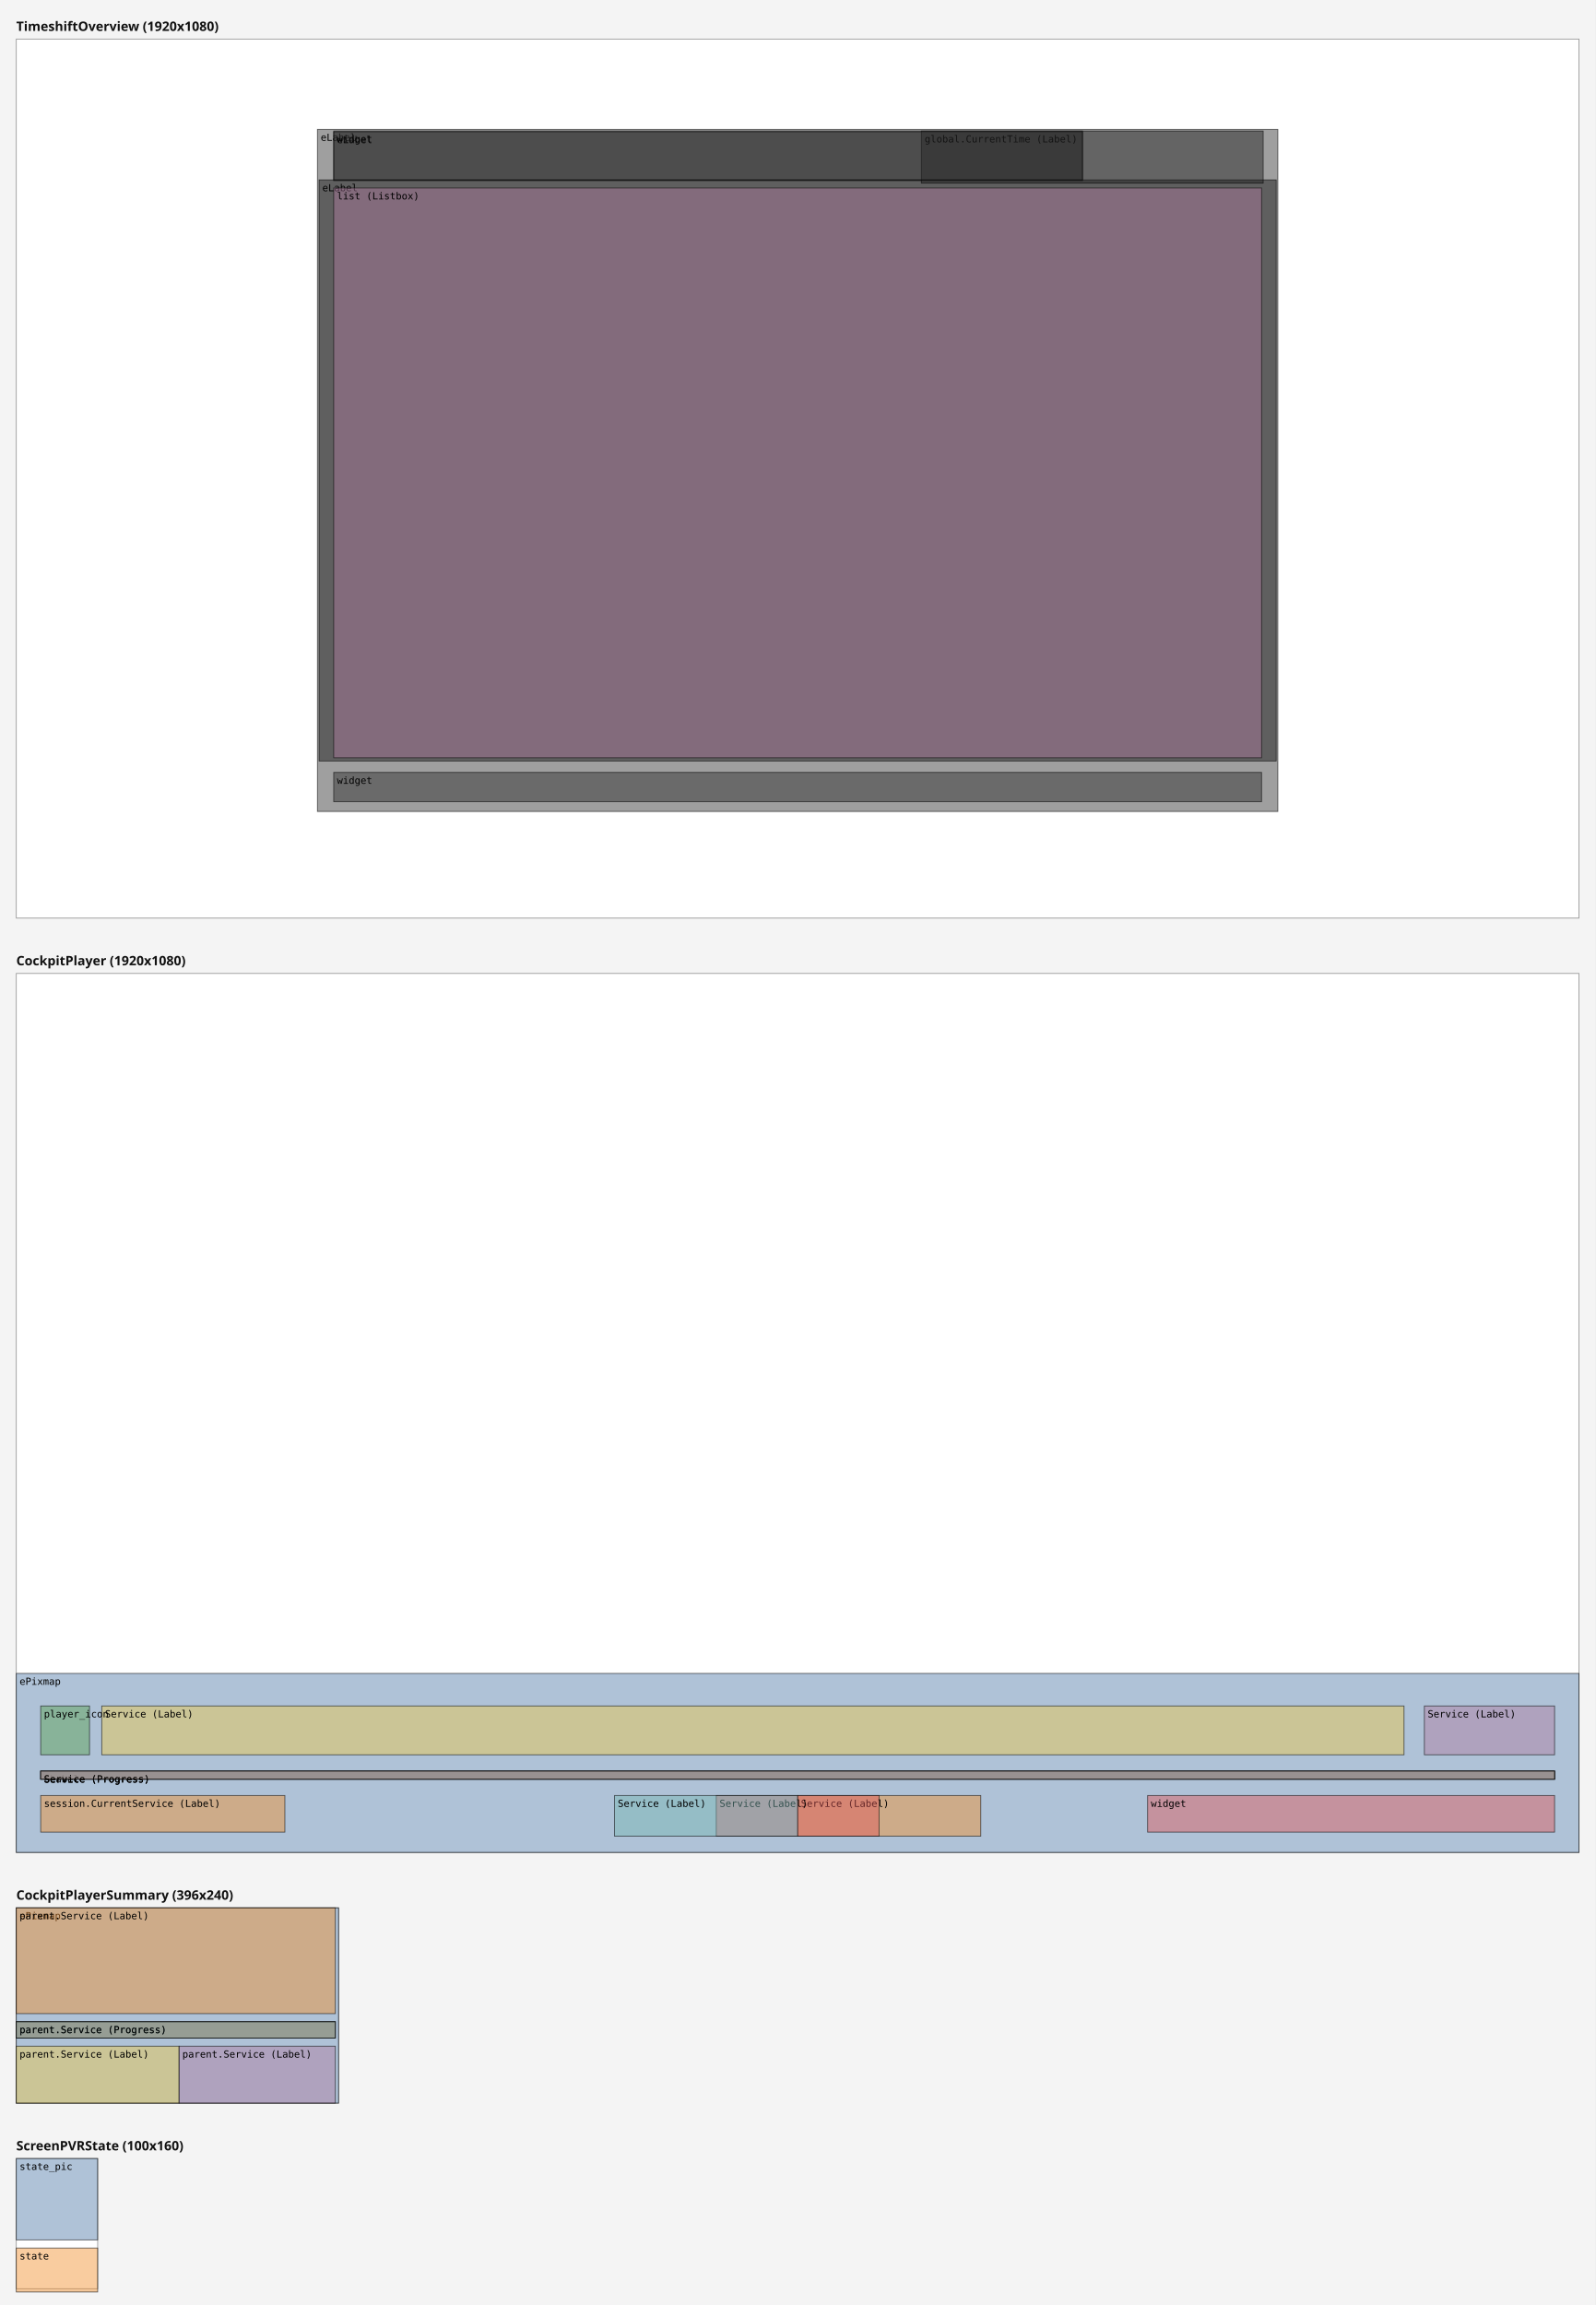
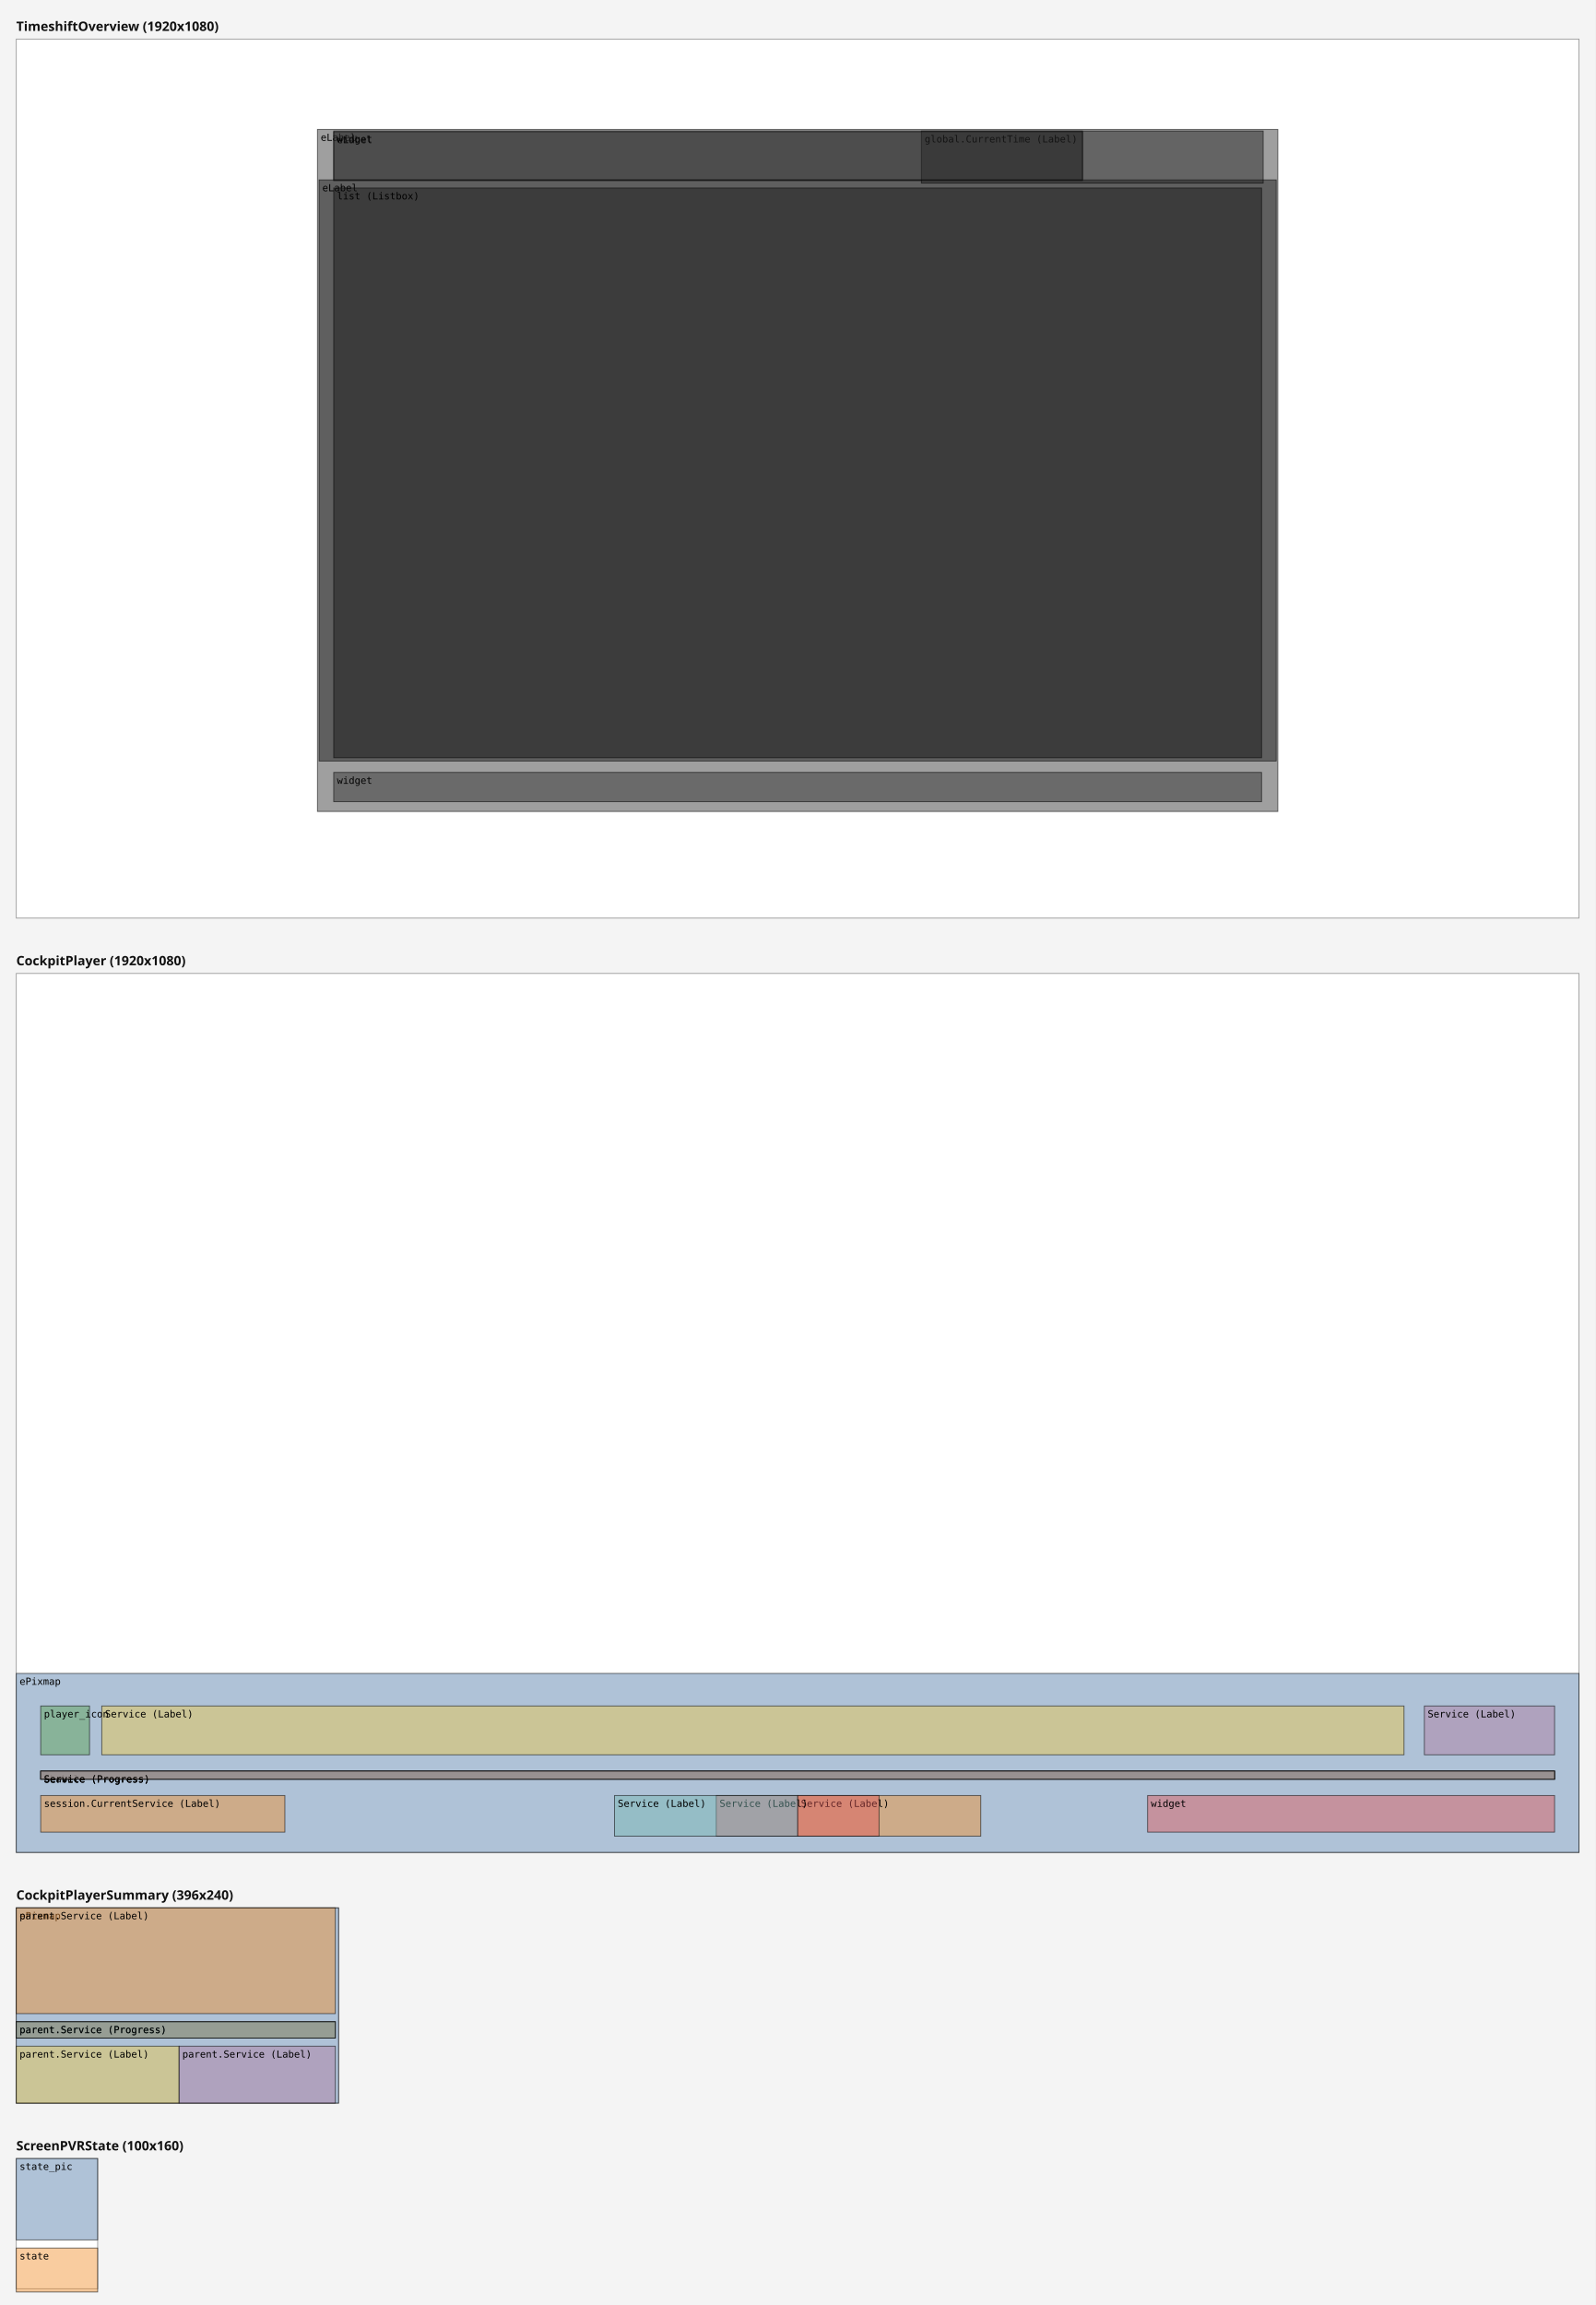
<svg xmlns="http://www.w3.org/2000/svg" width="1960" height="2832" viewBox="0 0 1960 2832">
  <rect x="0" y="0" width="1960" height="2832" fill="#f4f4f4" />
  <text x="20" y="38" font-family="sans-serif" font-size="16" font-weight="bold" fill="#111111">TimeshiftOverview (1920x1080)</text>
  <g data-screen="0" transform="translate(20,48)">
    <rect x="0" y="0" width="1920" height="1080" fill="#ffffff" stroke="#999999" stroke-width="1" />
    <g>
      <rect data-ref="0:0" x="370" y="111" width="1180" height="838" fill="#2c2c2c" fill-opacity="0.45" stroke="#000000" stroke-opacity="0.6" stroke-width="1" />
      <text x="374" y="125" font-family="monospace" font-size="12" fill="#000000">eLabel</text>
    </g>
    <g>
      <rect data-ref="0:1" x="372" y="173" width="1176" height="714" fill="#121212" fill-opacity="0.45" stroke="#000000" stroke-opacity="0.6" stroke-width="1" />
      <text x="376" y="187" font-family="monospace" font-size="12" fill="#000000">eLabel</text>
    </g>
    <g>
-       <rect data-ref="0:6" x="390" y="183" width="1140" height="700" fill="#b07aa1" fill-opacity="0.45" stroke="#000000" stroke-opacity="0.6" stroke-width="1" />
+       <rect data-ref="0:6" x="390" y="183" width="1140" height="700" fill="#121212" fill-opacity="0.45" stroke="#000000" stroke-opacity="0.6" stroke-width="1" />
      <text x="394" y="197" font-family="monospace" font-size="12" fill="#000000">list (Listbox)</text>
    </g>
    <g>
      <rect data-ref="0:2" x="390" y="901" width="1140" height="36" fill="#2c2c2c" fill-opacity="0.45" stroke="#000000" stroke-opacity="0.6" stroke-width="1" />
      <text x="394" y="915" font-family="monospace" font-size="12" fill="#000000">widget</text>
    </g>
    <g>
      <rect data-ref="0:4" x="390" y="114" width="920" height="60" fill="#2c2c2c" fill-opacity="0.45" stroke="#000000" stroke-opacity="0.6" stroke-width="1" />
      <text x="394" y="128" font-family="monospace" font-size="12" fill="#000000">eLabel</text>
    </g>
    <g>
      <rect data-ref="0:3" x="1112" y="113" width="420" height="64" fill="#1d1d1d" fill-opacity="0.45" stroke="#000000" stroke-opacity="0.6" stroke-width="1" />
      <text x="1116" y="127" font-family="monospace" font-size="12" fill="#000000">global.CurrentTime (Label)</text>
    </g>
    <g>
      <rect data-ref="0:5" x="390" y="113" width="920" height="60" fill="#2c2c2c" fill-opacity="0.45" stroke="#000000" stroke-opacity="0.6" stroke-width="1" />
      <text x="394" y="127" font-family="monospace" font-size="12" fill="#000000">widget</text>
    </g>
  </g>
  <text x="20" y="1186" font-family="sans-serif" font-size="16" font-weight="bold" fill="#111111">CockpitPlayer (1920x1080)</text>
  <g data-screen="1" transform="translate(20,1196)">
    <rect x="0" y="0" width="1920" height="1080" fill="#ffffff" stroke="#999999" stroke-width="1" />
    <g>
      <rect data-ref="1:0" x="0" y="860" width="1920" height="220" fill="#4e79a7" fill-opacity="0.45" stroke="#000000" stroke-opacity="0.6" stroke-width="1" />
      <text x="4" y="874" font-family="monospace" font-size="12" fill="#000000">ePixmap</text>
    </g>
    <g>
      <rect data-ref="1:1" x="960" y="1010" width="225" height="50" fill="#f28e2b" fill-opacity="0.45" stroke="#000000" stroke-opacity="0.6" stroke-width="1" />
      <text x="964" y="1024" font-family="monospace" font-size="12" fill="#000000">Service (Label)</text>
    </g>
    <g>
      <rect data-ref="1:2" x="860" y="1010" width="200" height="50" fill="#e15759" fill-opacity="0.45" stroke="#000000" stroke-opacity="0.6" stroke-width="1" />
      <text x="864" y="1024" font-family="monospace" font-size="12" fill="#000000">Service (Label)</text>
    </g>
    <g>
      <rect data-ref="1:3" x="735" y="1010" width="225" height="50" fill="#76b7b2" fill-opacity="0.45" stroke="#000000" stroke-opacity="0.6" stroke-width="1" />
      <text x="739" y="1024" font-family="monospace" font-size="12" fill="#000000">Service (Label)</text>
    </g>
    <g>
      <rect data-ref="1:5" x="105" y="900" width="1600" height="60" fill="#edc948" fill-opacity="0.45" stroke="#000000" stroke-opacity="0.6" stroke-width="1" />
      <text x="109" y="914" font-family="monospace" font-size="12" fill="#000000">Service (Label)</text>
    </g>
    <g>
      <rect data-ref="1:6" x="1730" y="900" width="160" height="60" fill="#b07aa1" fill-opacity="0.45" stroke="#000000" stroke-opacity="0.6" stroke-width="1" />
      <text x="1734" y="914" font-family="monospace" font-size="12" fill="#000000">Service (Label)</text>
    </g>
    <g>
      <rect data-ref="1:7" x="30" y="980" width="1860" height="10" fill="#2c2c2c" fill-opacity="0.45" stroke="#000000" stroke-opacity="0.6" stroke-width="1" />
      <text x="34" y="994" font-family="monospace" font-size="12" fill="#000000">eLabel</text>
    </g>
    <g>
      <rect data-ref="1:10" x="30" y="980" width="1860" height="10" fill="#4e79a7" fill-opacity="0.45" stroke="#000000" stroke-opacity="0.6" stroke-width="1" />
      <text x="34" y="994" font-family="monospace" font-size="12" fill="#000000">Service (Progress)</text>
    </g>
    <g>
      <rect data-ref="1:4" x="30" y="900" width="60" height="60" fill="#59a14f" fill-opacity="0.45" stroke="#000000" stroke-opacity="0.6" stroke-width="1" />
      <text x="34" y="914" font-family="monospace" font-size="12" fill="#000000">player_icon</text>
    </g>
    <g>
      <rect data-ref="1:8" x="30" y="980" width="1860" height="10" fill="#9c755f" fill-opacity="0.45" stroke="#000000" stroke-opacity="0.6" stroke-width="1" />
      <text x="34" y="994" font-family="monospace" font-size="12" fill="#000000">Service (Progress)</text>
    </g>
    <g>
      <rect data-ref="1:11" x="30" y="1010" width="300" height="45" fill="#f28e2b" fill-opacity="0.45" stroke="#000000" stroke-opacity="0.6" stroke-width="1" />
      <text x="34" y="1024" font-family="monospace" font-size="12" fill="#000000">session.CurrentService (Label)</text>
    </g>
    <g>
      <rect data-ref="1:9" x="30" y="980" width="1860" height="10" fill="#bab0ac" fill-opacity="0.45" stroke="#000000" stroke-opacity="0.6" stroke-width="1" />
      <text x="34" y="994" font-family="monospace" font-size="12" fill="#000000">Service (Progress)</text>
    </g>
    <g>
      <rect data-ref="1:12" x="1390" y="1010" width="500" height="45" fill="#e15759" fill-opacity="0.45" stroke="#000000" stroke-opacity="0.6" stroke-width="1" />
      <text x="1394" y="1024" font-family="monospace" font-size="12" fill="#000000">widget</text>
    </g>
  </g>
  <text x="20" y="2334" font-family="sans-serif" font-size="16" font-weight="bold" fill="#111111">CockpitPlayerSummary (396x240)</text>
  <g data-screen="2" transform="translate(20,2344)">
    <rect x="0" y="0" width="396" height="240" fill="#ffffff" stroke="#999999" stroke-width="1" />
    <g>
      <rect data-ref="2:0" x="0" y="0" width="396" height="240" fill="#4e79a7" fill-opacity="0.45" stroke="#000000" stroke-opacity="0.6" stroke-width="1" />
      <text x="4" y="14" font-family="monospace" font-size="12" fill="#000000">ePixmap</text>
    </g>
    <g>
      <rect data-ref="2:1" x="0" y="0" width="392" height="130" fill="#f28e2b" fill-opacity="0.45" stroke="#000000" stroke-opacity="0.6" stroke-width="1" />
      <text x="4" y="14" font-family="monospace" font-size="12" fill="#000000">parent.Service (Label)</text>
    </g>
    <g>
      <rect data-ref="2:5" x="0" y="170" width="200" height="70" fill="#edc948" fill-opacity="0.45" stroke="#000000" stroke-opacity="0.6" stroke-width="1" />
      <text x="4" y="184" font-family="monospace" font-size="12" fill="#000000">parent.Service (Label)</text>
    </g>
    <g>
      <rect data-ref="2:6" x="200" y="170" width="192" height="70" fill="#b07aa1" fill-opacity="0.45" stroke="#000000" stroke-opacity="0.6" stroke-width="1" />
      <text x="204" y="184" font-family="monospace" font-size="12" fill="#000000">parent.Service (Label)</text>
    </g>
    <g>
      <rect data-ref="2:4" x="0" y="140" width="392" height="20" fill="#59a14f" fill-opacity="0.45" stroke="#000000" stroke-opacity="0.6" stroke-width="1" />
      <text x="4" y="154" font-family="monospace" font-size="12" fill="#000000">parent.Service (Progress)</text>
    </g>
    <g>
      <rect data-ref="2:2" x="0" y="140" width="392" height="20" fill="#e15759" fill-opacity="0.45" stroke="#000000" stroke-opacity="0.6" stroke-width="1" />
      <text x="4" y="154" font-family="monospace" font-size="12" fill="#000000">parent.Service (Progress)</text>
    </g>
    <g>
      <rect data-ref="2:3" x="0" y="140" width="392" height="20" fill="#76b7b2" fill-opacity="0.45" stroke="#000000" stroke-opacity="0.6" stroke-width="1" />
      <text x="4" y="154" font-family="monospace" font-size="12" fill="#000000">parent.Service (Progress)</text>
    </g>
  </g>
  <text x="20" y="2642" font-family="sans-serif" font-size="16" font-weight="bold" fill="#111111">ScreenPVRState (100x160)</text>
  <g data-screen="3" transform="translate(20,2652)">
    <rect x="0" y="0" width="100" height="160" fill="#ffffff" stroke="#999999" stroke-width="1" />
    <g>
      <rect data-ref="3:0" x="0" y="0" width="100" height="100" fill="#4e79a7" fill-opacity="0.45" stroke="#000000" stroke-opacity="0.6" stroke-width="1" />
      <text x="4" y="14" font-family="monospace" font-size="12" fill="#000000">state_pic</text>
    </g>
    <g>
      <rect data-ref="3:1" x="0" y="110" width="100" height="54" fill="#f28e2b" fill-opacity="0.45" stroke="#000000" stroke-opacity="0.6" stroke-width="1" />
      <text x="4" y="124" font-family="monospace" font-size="12" fill="#000000">state</text>
    </g>
  </g>
</svg>
